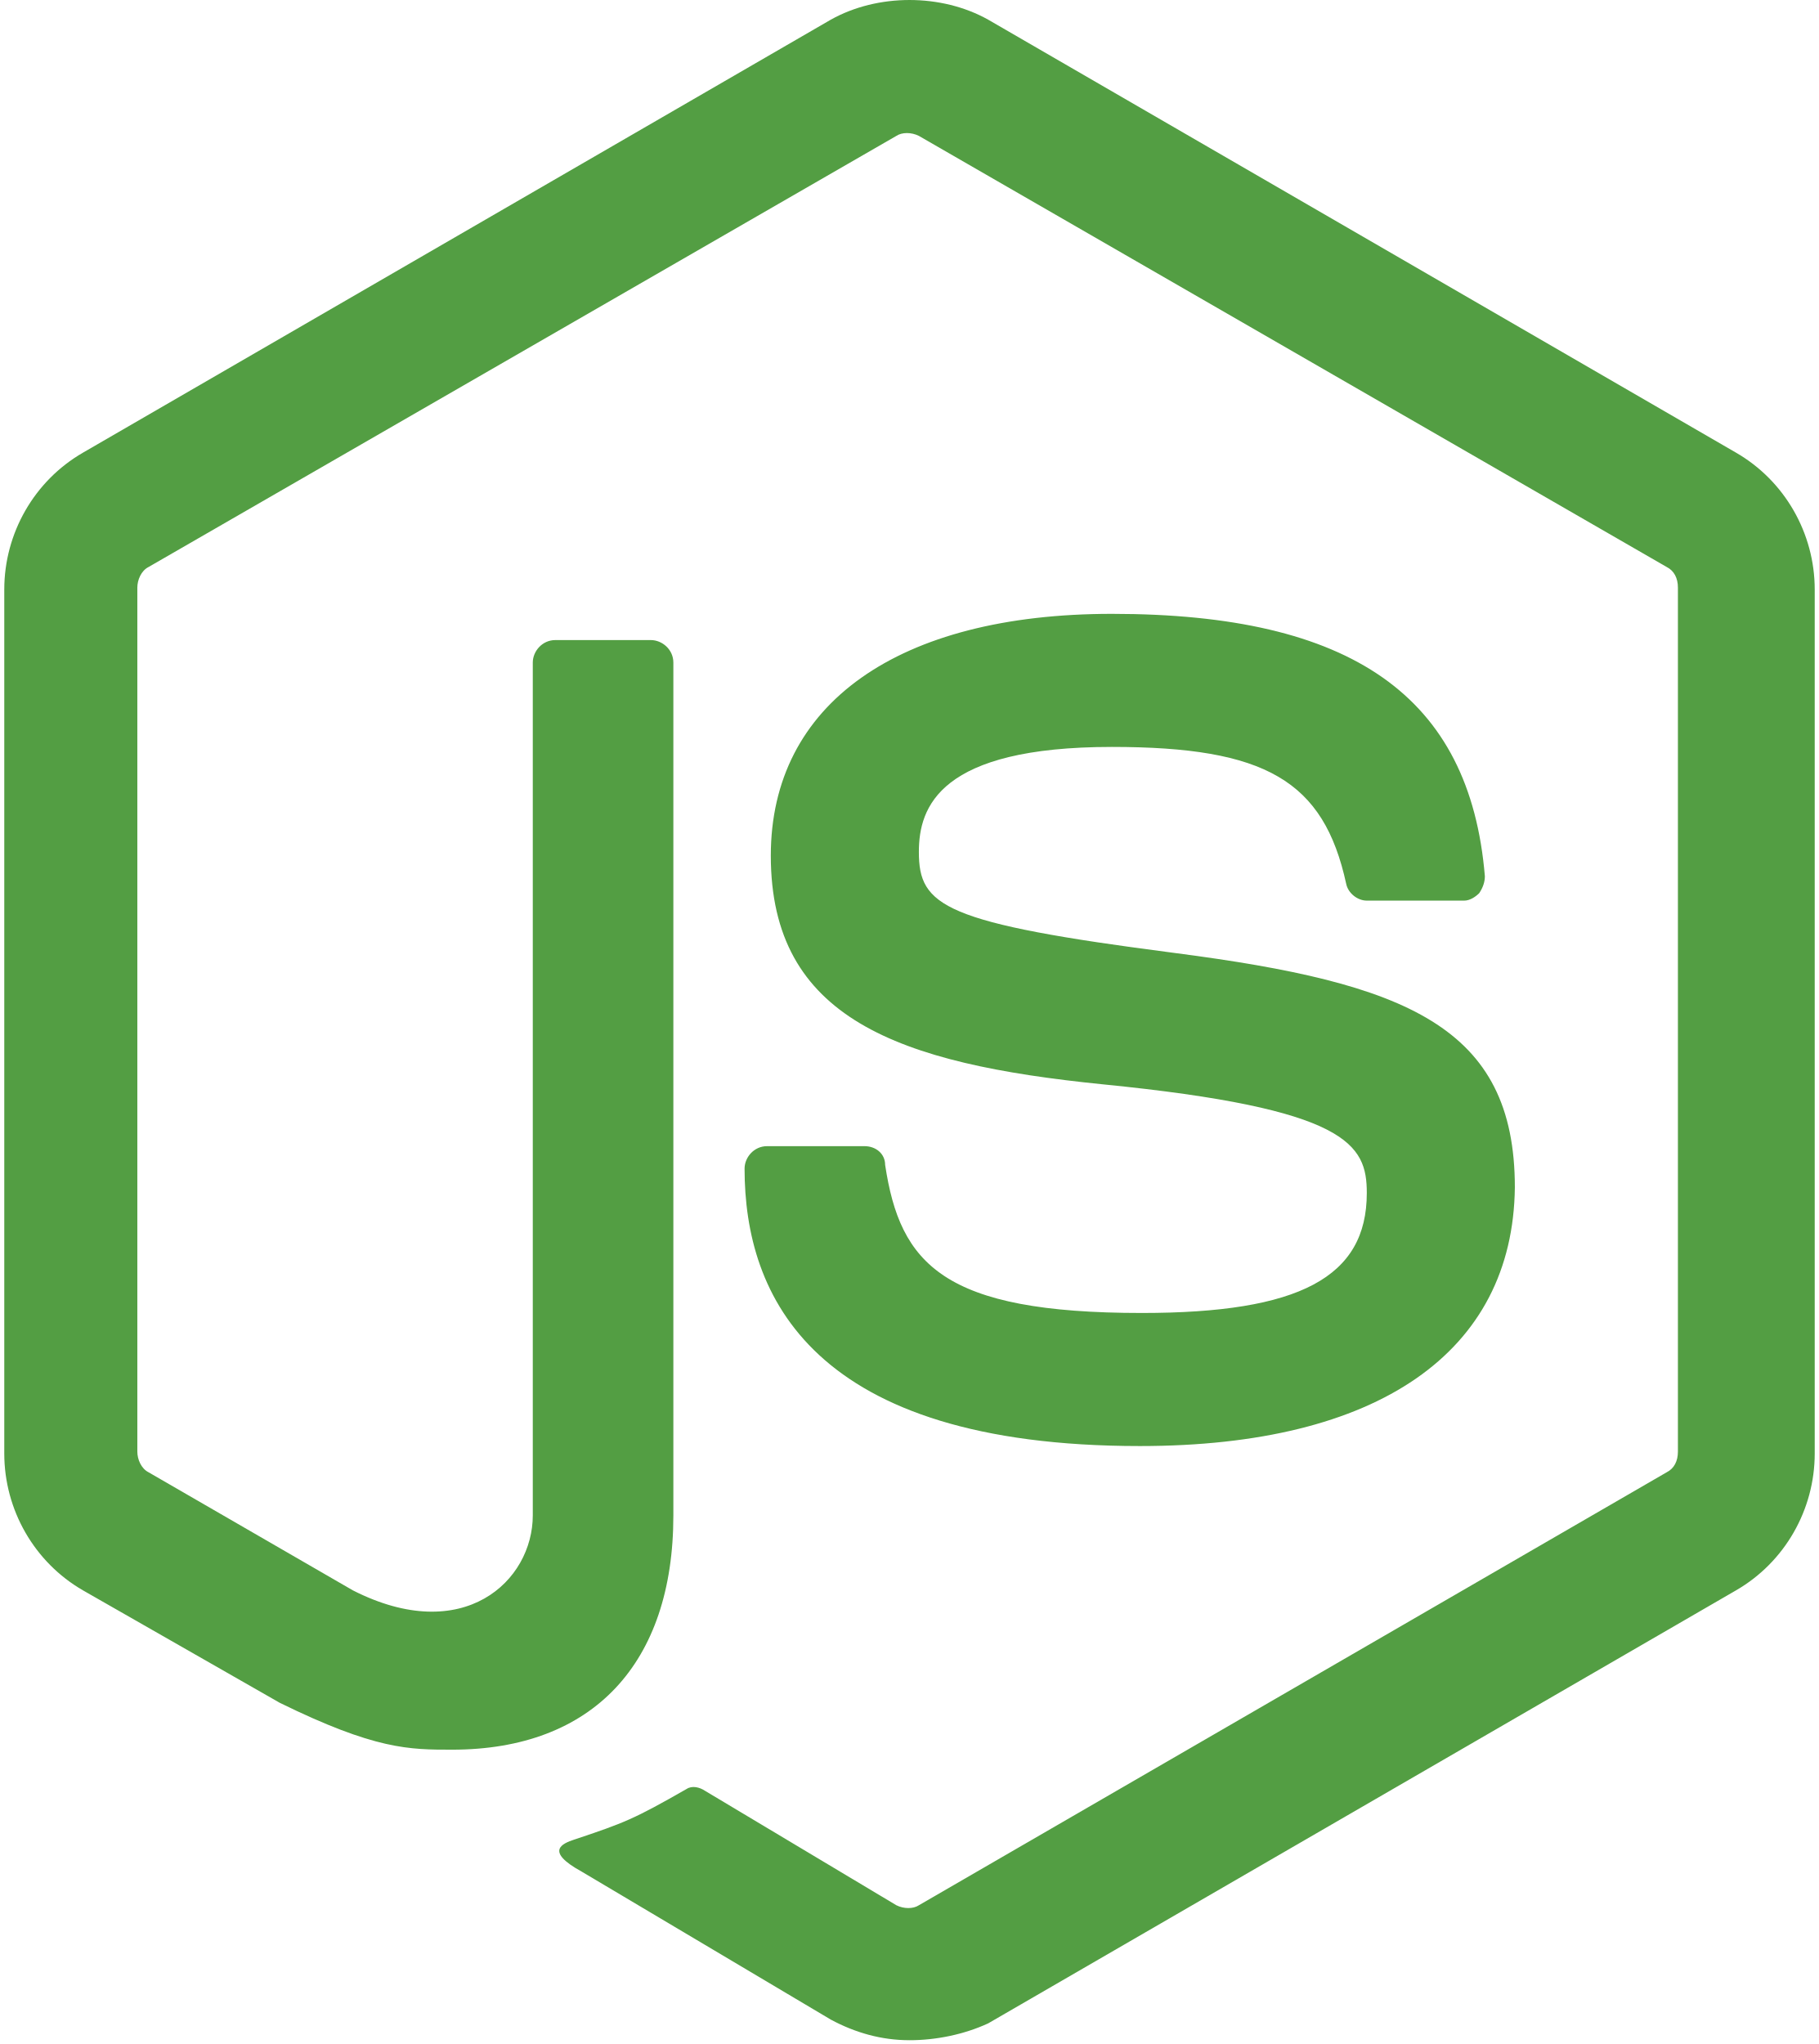
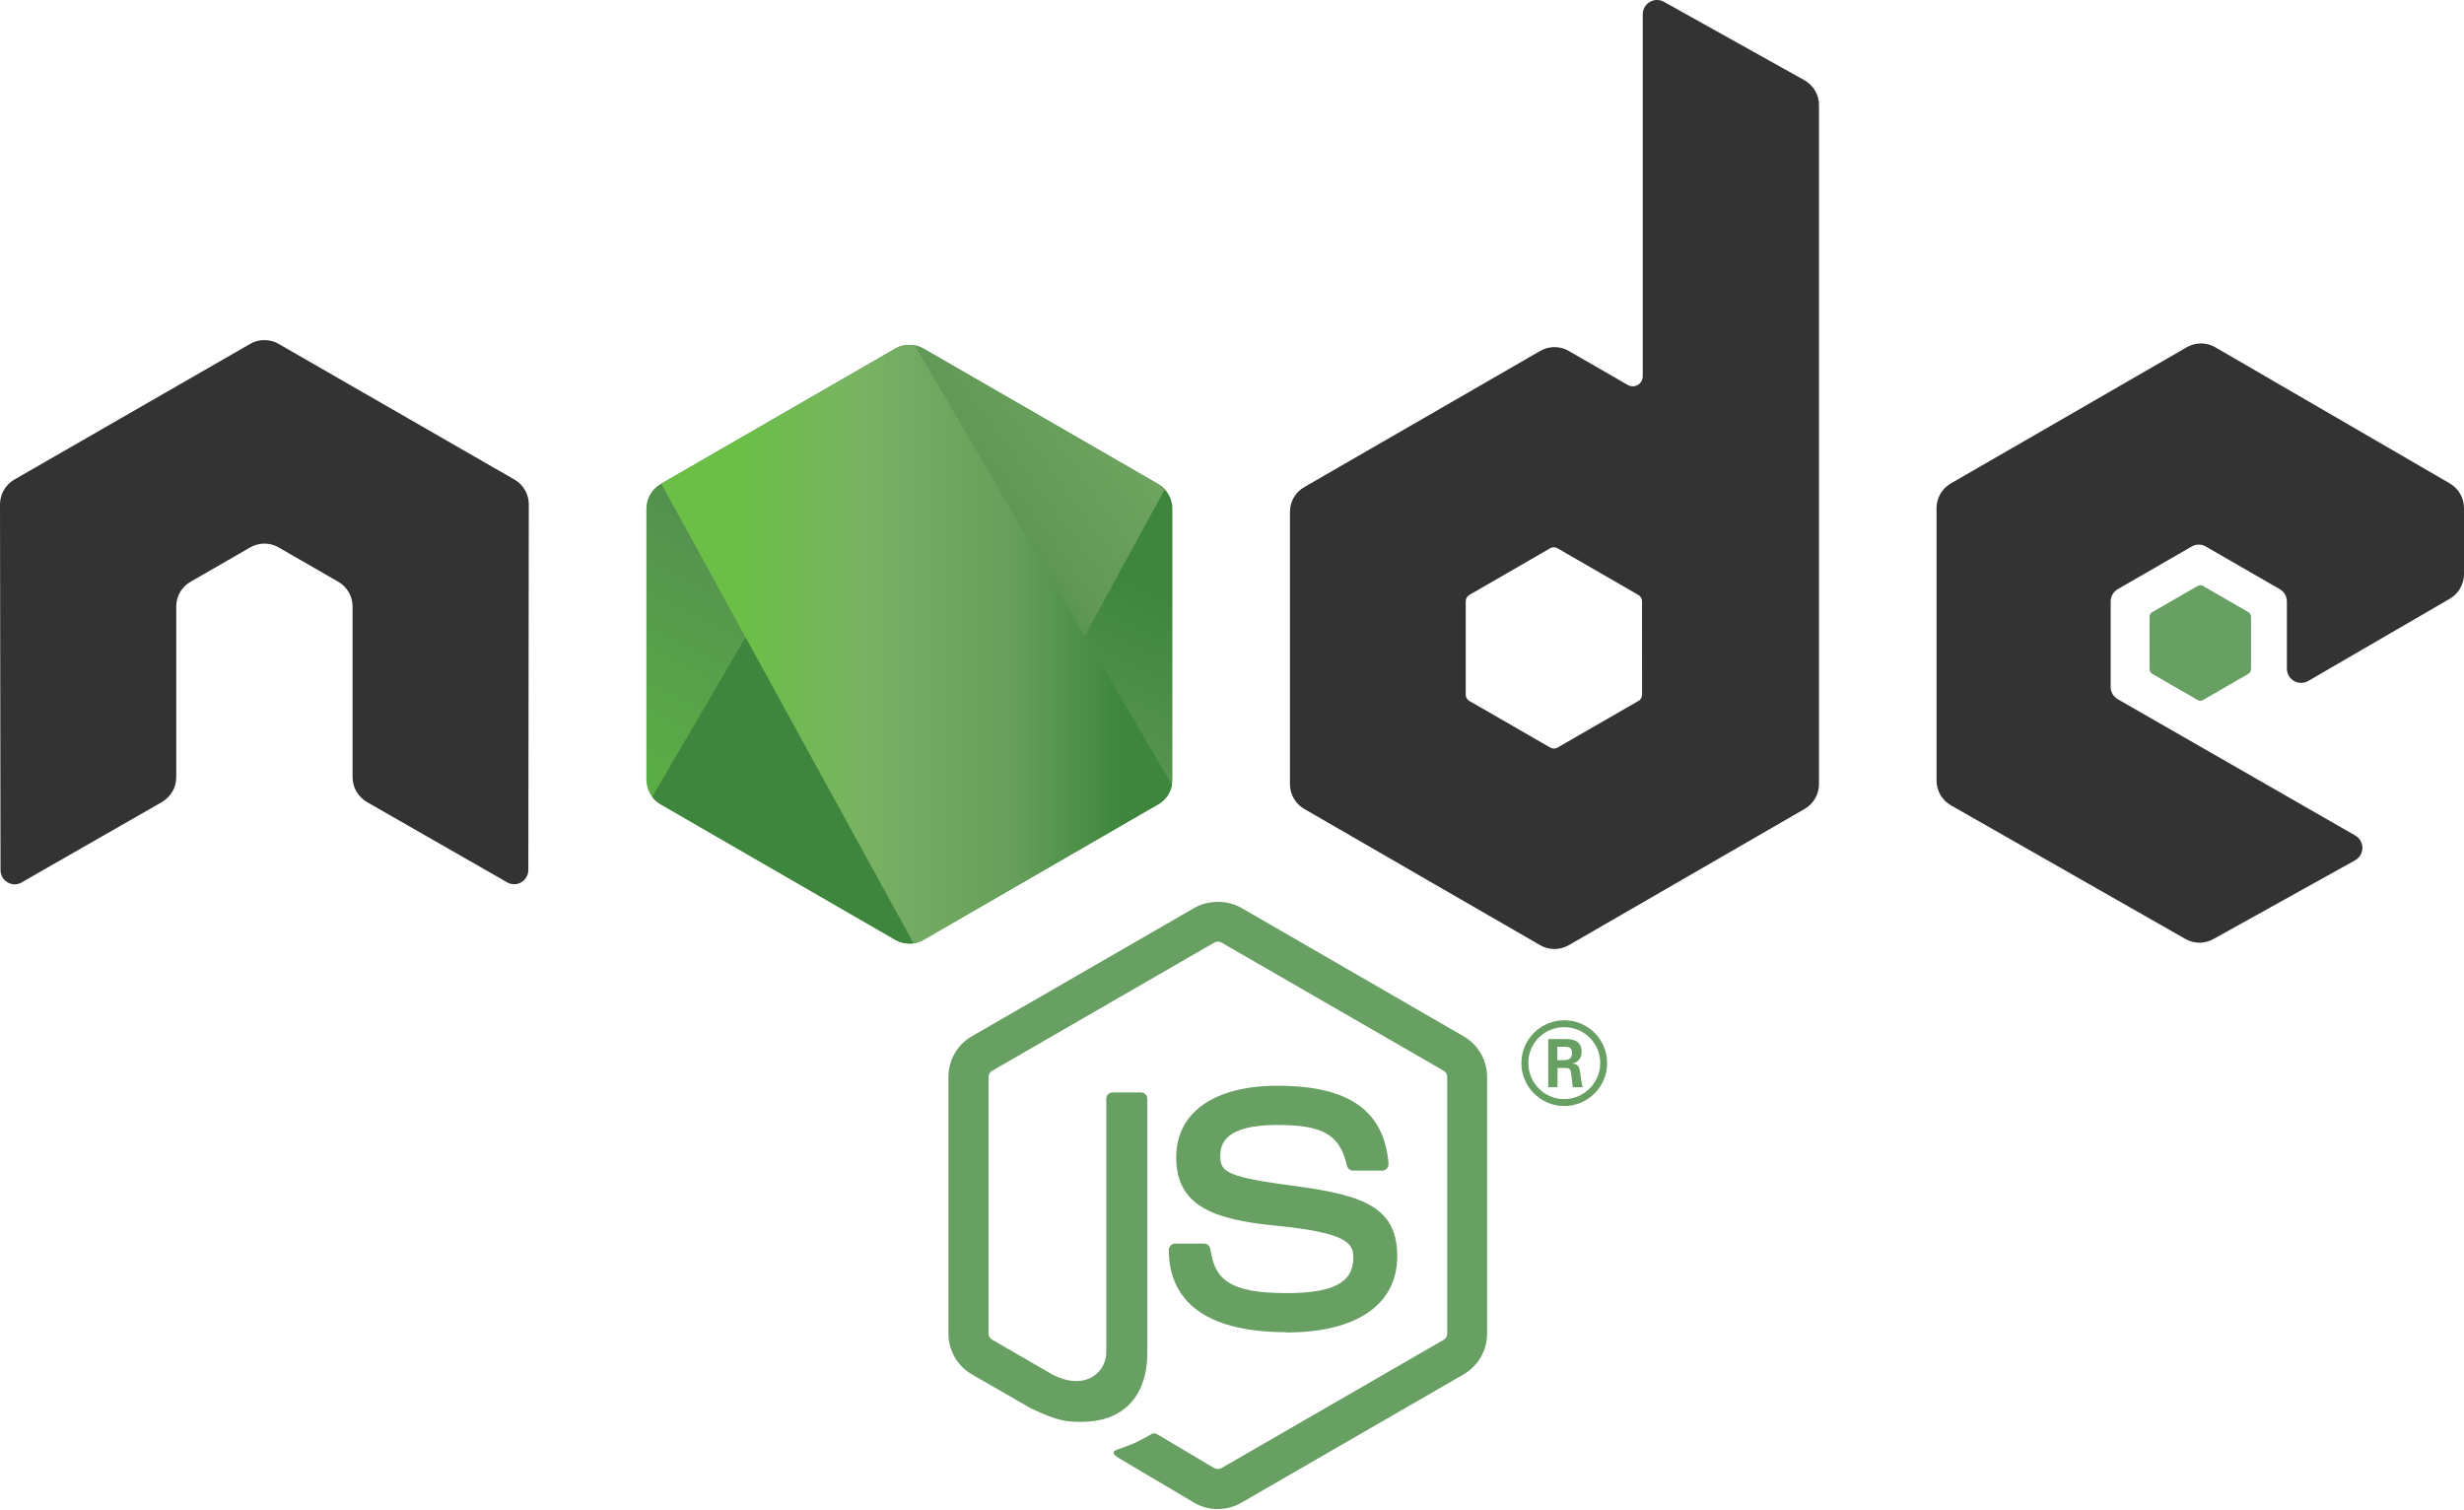
- <svg xmlns="http://www.w3.org/2000/svg" width="0.89em" height="1em" viewBox="0 0 256 289">
-   <path fill="#539e43" d="M128 288.464c-3.975 0-7.685-1.06-11.13-2.915l-35.247-20.936c-5.3-2.915-2.65-3.975-1.06-4.505c7.155-2.385 8.48-2.915 15.9-7.156c.796-.53 1.856-.265 2.65.265l27.032 16.166c1.06.53 2.385.53 3.18 0l105.74-61.217c1.06-.53 1.59-1.59 1.59-2.915V83.08c0-1.325-.53-2.385-1.59-2.915l-105.74-60.953c-1.06-.53-2.385-.53-3.18 0L20.405 80.166c-1.06.53-1.59 1.855-1.59 2.915v122.17c0 1.06.53 2.385 1.59 2.915l28.887 16.695c15.636 7.95 25.44-1.325 25.44-10.6V93.68c0-1.59 1.326-3.18 3.181-3.18h13.516c1.59 0 3.18 1.325 3.18 3.18v120.58c0 20.936-11.396 33.126-31.272 33.126c-6.095 0-10.865 0-24.38-6.625l-27.827-15.9C4.24 220.885 0 213.465 0 205.515V83.346C0 75.396 4.24 67.976 11.13 64L116.87 2.783c6.625-3.71 15.635-3.71 22.26 0L244.87 64C251.76 67.975 256 75.395 256 83.346v122.17c0 7.95-4.24 15.37-11.13 19.345L139.13 286.08c-3.445 1.59-7.42 2.385-11.13 2.385m32.596-84.009c-46.377 0-55.917-21.2-55.917-39.221c0-1.59 1.325-3.18 3.18-3.18h13.78c1.59 0 2.916 1.06 2.916 2.65c2.12 14.045 8.215 20.936 36.306 20.936c22.261 0 31.802-5.035 31.802-16.96c0-6.891-2.65-11.926-37.367-15.372c-28.886-2.915-46.907-9.275-46.907-32.33c0-21.467 18.02-34.187 48.232-34.187c33.921 0 50.617 11.66 52.737 37.101q0 1.193-.795 2.385c-.53.53-1.325 1.06-2.12 1.06h-13.78c-1.326 0-2.65-1.06-2.916-2.385c-3.18-14.575-11.395-19.345-33.126-19.345c-24.38 0-27.296 8.48-27.296 14.84c0 7.686 3.445 10.07 36.306 14.31c32.597 4.24 47.967 10.336 47.967 33.127c-.265 23.321-19.345 36.571-53.002 36.571" />
+ <svg xmlns="http://www.w3.org/2000/svg" width="589.827" height="361.238" version="1.2" viewBox="0 0 442.37 270.929">
+   <defs>
+     <clipPath id="a">
+       <path d="M239.03 226.605l-42.13 24.317c-1.578.91-2.546 2.59-2.546 4.406v48.668c0 1.817.968 3.496 2.546 4.406l42.133 24.336c1.575.907 3.517.907 5.09 0l42.126-24.336c1.57-.91 2.54-2.59 2.54-4.406v-48.668c0-1.816-.97-3.496-2.55-4.406l-42.12-24.317c-.79-.453-1.67-.68-2.55-.68-.88 0-1.76.227-2.55.68" />
+     </clipPath>
+     <linearGradient id="b" x1="-.348" x2="1.251" gradientTransform="rotate(116.114 53.1 202.97) scale(86.48)" gradientUnits="userSpaceOnUse">
+       <stop offset=".3" stop-color="#3E863D" />
+       <stop offset=".5" stop-color="#55934F" />
+       <stop offset=".8" stop-color="#5AAD45" />
+     </linearGradient>
+     <clipPath id="c">
+       <path d="M195.398 307.086c.403.523.907.976 1.5 1.316l36.14 20.875 6.02 3.46c.9.52 1.926.74 2.934.665.336-.027.672-.09 1-.183l44.434-81.36c-.34-.37-.738-.68-1.184-.94l-27.586-15.93-14.582-8.39c-.414-.24-.863-.41-1.32-.53zm0 0" />
+     </clipPath>
+     <linearGradient id="d" x1="-.456" x2=".582" gradientTransform="rotate(-36.46 550.846 -214.337) scale(132.798)" gradientUnits="userSpaceOnUse">
+       <stop offset=".57" stop-color="#3E863D" />
+       <stop offset=".72" stop-color="#619857" />
+       <stop offset="1" stop-color="#76AC64" />
+     </linearGradient>
+     <clipPath id="e">
+       <path d="M241.066 225.953c-.707.07-1.398.29-2.035.652l-42.01 24.247 45.3 82.51c.63-.09 1.25-.3 1.81-.624l42.13-24.336c1.3-.754 2.19-2.03 2.46-3.476l-46.18-78.89c-.34-.067-.68-.102-1.03-.102-.14 0-.28.007-.42.02" />
+     </clipPath>
+     <linearGradient id="f" x1=".043" x2=".984" gradientTransform="translate(192.862 279.652) scale(97.417)" gradientUnits="userSpaceOnUse">
+       <stop offset=".16" stop-color="#6BBF47" />
+       <stop offset=".38" stop-color="#79B461" />
+       <stop offset=".47" stop-color="#75AC64" />
+       <stop offset=".7" stop-color="#659E5A" />
+       <stop offset=".9" stop-color="#3E863D" />
+     </linearGradient>
+   </defs>
+   <path fill="#689f63" d="M218.647 270.93c-1.46 0-2.91-.383-4.19-1.12l-13.337-7.896c-1.992-1.114-1.02-1.508-.363-1.735 2.656-.93 3.195-1.14 6.03-2.75.298-.17.688-.11.993.07l10.246 6.08c.37.2.895.2 1.238 0l39.95-23.06c.37-.21.61-.64.61-1.08v-46.1c0-.46-.24-.87-.618-1.1l-39.934-23.04c-.37-.22-.86-.22-1.23 0l-39.926 23.04c-.387.22-.633.65-.633 1.09v46.1c0 .44.24.86.62 1.07l10.94 6.32c5.94 2.97 9.57-.53 9.57-4.05v-45.5c0-.65.51-1.15 1.16-1.15h5.06c.63 0 1.15.5 1.15 1.15v45.52c0 7.92-4.32 12.47-11.83 12.47-2.31 0-4.13 0-9.21-2.5l-10.48-6.04c-2.59-1.5-4.19-4.3-4.19-7.29v-46.1c0-3 1.6-5.8 4.19-7.28l39.99-23.07c2.53-1.43 5.89-1.43 8.4 0l39.94 23.08c2.58 1.49 4.19 4.28 4.19 7.28v46.1c0 2.99-1.61 5.78-4.19 7.28l-39.94 23.07c-1.28.74-2.73 1.12-4.21 1.12" />
+   <path fill="#689f63" d="M230.987 239.164c-17.48 0-21.145-8.024-21.145-14.754 0-.64.516-1.15 1.157-1.15h5.16c.57 0 1.05.415 1.14.978.78 5.258 3.1 7.91 13.67 7.91 8.42 0 12-1.902 12-6.367 0-2.57-1.02-4.48-14.1-5.76-10.94-1.08-17.7-3.49-17.7-12.24 0-8.06 6.8-12.86 18.19-12.86 12.79 0 19.13 4.44 19.93 13.98.03.33-.09.65-.31.89-.22.23-.53.37-.85.37h-5.19c-.54 0-1.01-.38-1.12-.9-1.25-5.53-4.27-7.3-12.48-7.3-9.19 0-10.26 3.2-10.26 5.6 0 2.91 1.26 3.76 13.66 5.4 12.28 1.63 18.11 3.93 18.11 12.56 0 8.7-7.26 13.69-19.92 13.69m48.66-48.89h1.34c1.1 0 1.31-.77 1.31-1.22 0-1.18-.81-1.18-1.26-1.18h-1.38zm-1.63-3.78h2.97c1.02 0 3.02 0 3.02 2.28 0 1.59-1.02 1.92-1.63 2.12 1.19.08 1.27.86 1.43 1.96.08.69.21 1.88.45 2.28h-1.83c-.05-.4-.33-2.6-.33-2.72-.12-.49-.29-.73-.9-.73h-1.51v3.46h-1.67zm-3.57 4.3c0 3.58 2.89 6.48 6.44 6.48 3.58 0 6.47-2.96 6.47-6.48 0-3.59-2.93-6.44-6.48-6.44-3.5 0-6.44 2.81-6.44 6.43m14.16.03c0 4.24-3.47 7.7-7.7 7.7-4.2 0-7.7-3.42-7.7-7.7 0-4.36 3.58-7.7 7.7-7.7 4.15 0 7.69 3.35 7.69 7.7" />
+   <path fill="#333" fill-rule="evenodd" d="M94.936 90.55c0-1.84-.97-3.53-2.558-4.445l-42.356-24.37c-.715-.42-1.516-.64-2.328-.67h-.438c-.812.03-1.613.25-2.34.67L2.562 86.105C.984 87.025 0 88.715 0 90.555l.093 65.64c0 .91.47 1.76 1.27 2.21.78.48 1.76.48 2.54 0l25.18-14.42c1.59-.946 2.56-2.618 2.56-4.44V108.88c0-1.83.97-3.52 2.555-4.43l10.72-6.174c.796-.46 1.67-.688 2.56-.688.876 0 1.77.226 2.544.687l10.715 6.172c1.586.91 2.56 2.6 2.56 4.43v30.663c0 1.82.983 3.5 2.565 4.44l25.164 14.41c.79.47 1.773.47 2.56 0 .776-.45 1.268-1.3 1.268-2.21zm199.868 34.176c0 .457-.243.88-.64 1.106l-14.548 8.386c-.395.227-.883.227-1.277 0l-14.55-8.386c-.4-.227-.64-.65-.64-1.106V107.93c0-.458.24-.88.63-1.11l14.54-8.4c.4-.23.89-.23 1.29 0l14.55 8.4c.4.23.64.652.64 1.11zM298.734.324c-.794-.442-1.76-.43-2.544.027-.78.46-1.262 1.3-1.262 2.21v65c0 .64-.34 1.23-.894 1.55-.55.32-1.235.32-1.79 0L281.634 63c-1.58-.914-3.526-.914-5.112 0l-42.37 24.453c-1.583.91-2.56 2.6-2.56 4.42v48.92c0 1.83.977 3.51 2.56 4.43l42.37 24.47c1.582.91 3.53.91 5.117 0l42.37-24.48c1.58-.92 2.56-2.6 2.56-4.43V18.863c0-1.856-1.01-3.563-2.63-4.47zm141.093 107.164c1.574-.914 2.543-2.602 2.543-4.422V91.21c0-1.824-.97-3.507-2.547-4.425l-42.1-24.44c-1.59-.92-3.54-.92-5.13 0l-42.36 24.45c-1.59.92-2.56 2.6-2.56 4.43v48.9c0 1.84.99 3.54 2.58 4.45l42.09 23.99c1.55.89 3.45.9 5.02.03l25.46-14.15c.8-.45 1.31-1.3 1.31-2.22 0-.92-.49-1.78-1.29-2.23l-42.62-24.46c-.8-.45-1.29-1.3-1.29-2.21v-15.34c0-.916.48-1.76 1.28-2.216l13.26-7.65c.79-.46 1.76-.46 2.55 0l13.27 7.65c.79.45 1.28 1.3 1.28 2.21v12.06c0 .91.49 1.76 1.28 2.22.79.45 1.77.45 2.56-.01zm0 0" />
+   <path fill="#689f63" fill-rule="evenodd" d="M394.538 105.2c.3-.177.676-.177.98 0l8.13 4.69c.304.176.49.5.49.85v9.39c0 .35-.186.674-.49.85l-8.13 4.69c-.304.177-.68.177-.98 0l-8.125-4.69c-.31-.176-.5-.5-.5-.85v-9.39c0-.35.18-.674.49-.85zm0 0" />
+   <g clip-path="url(#a)" transform="translate(-78.306 -164.016)">
+     <path fill="url(#b)" d="M331.363 246.793l-118.715-58.19-60.87 124.174L270.49 370.97zm0 0" />
+   </g>
+   <g clip-path="url(#c)" transform="translate(-78.306 -164.016)">
+     <path fill="url(#d)" d="M144.07 264.004l83.825 113.453 110.86-81.906-83.83-113.45zm0 0" />
+   </g>
+   <g clip-path="url(#e)" transform="translate(-78.306 -164.016)">
+     <path fill="url(#f)" d="M197.02 225.934v107.43h91.683v-107.43zm0 0" />
+   </g>
</svg>
